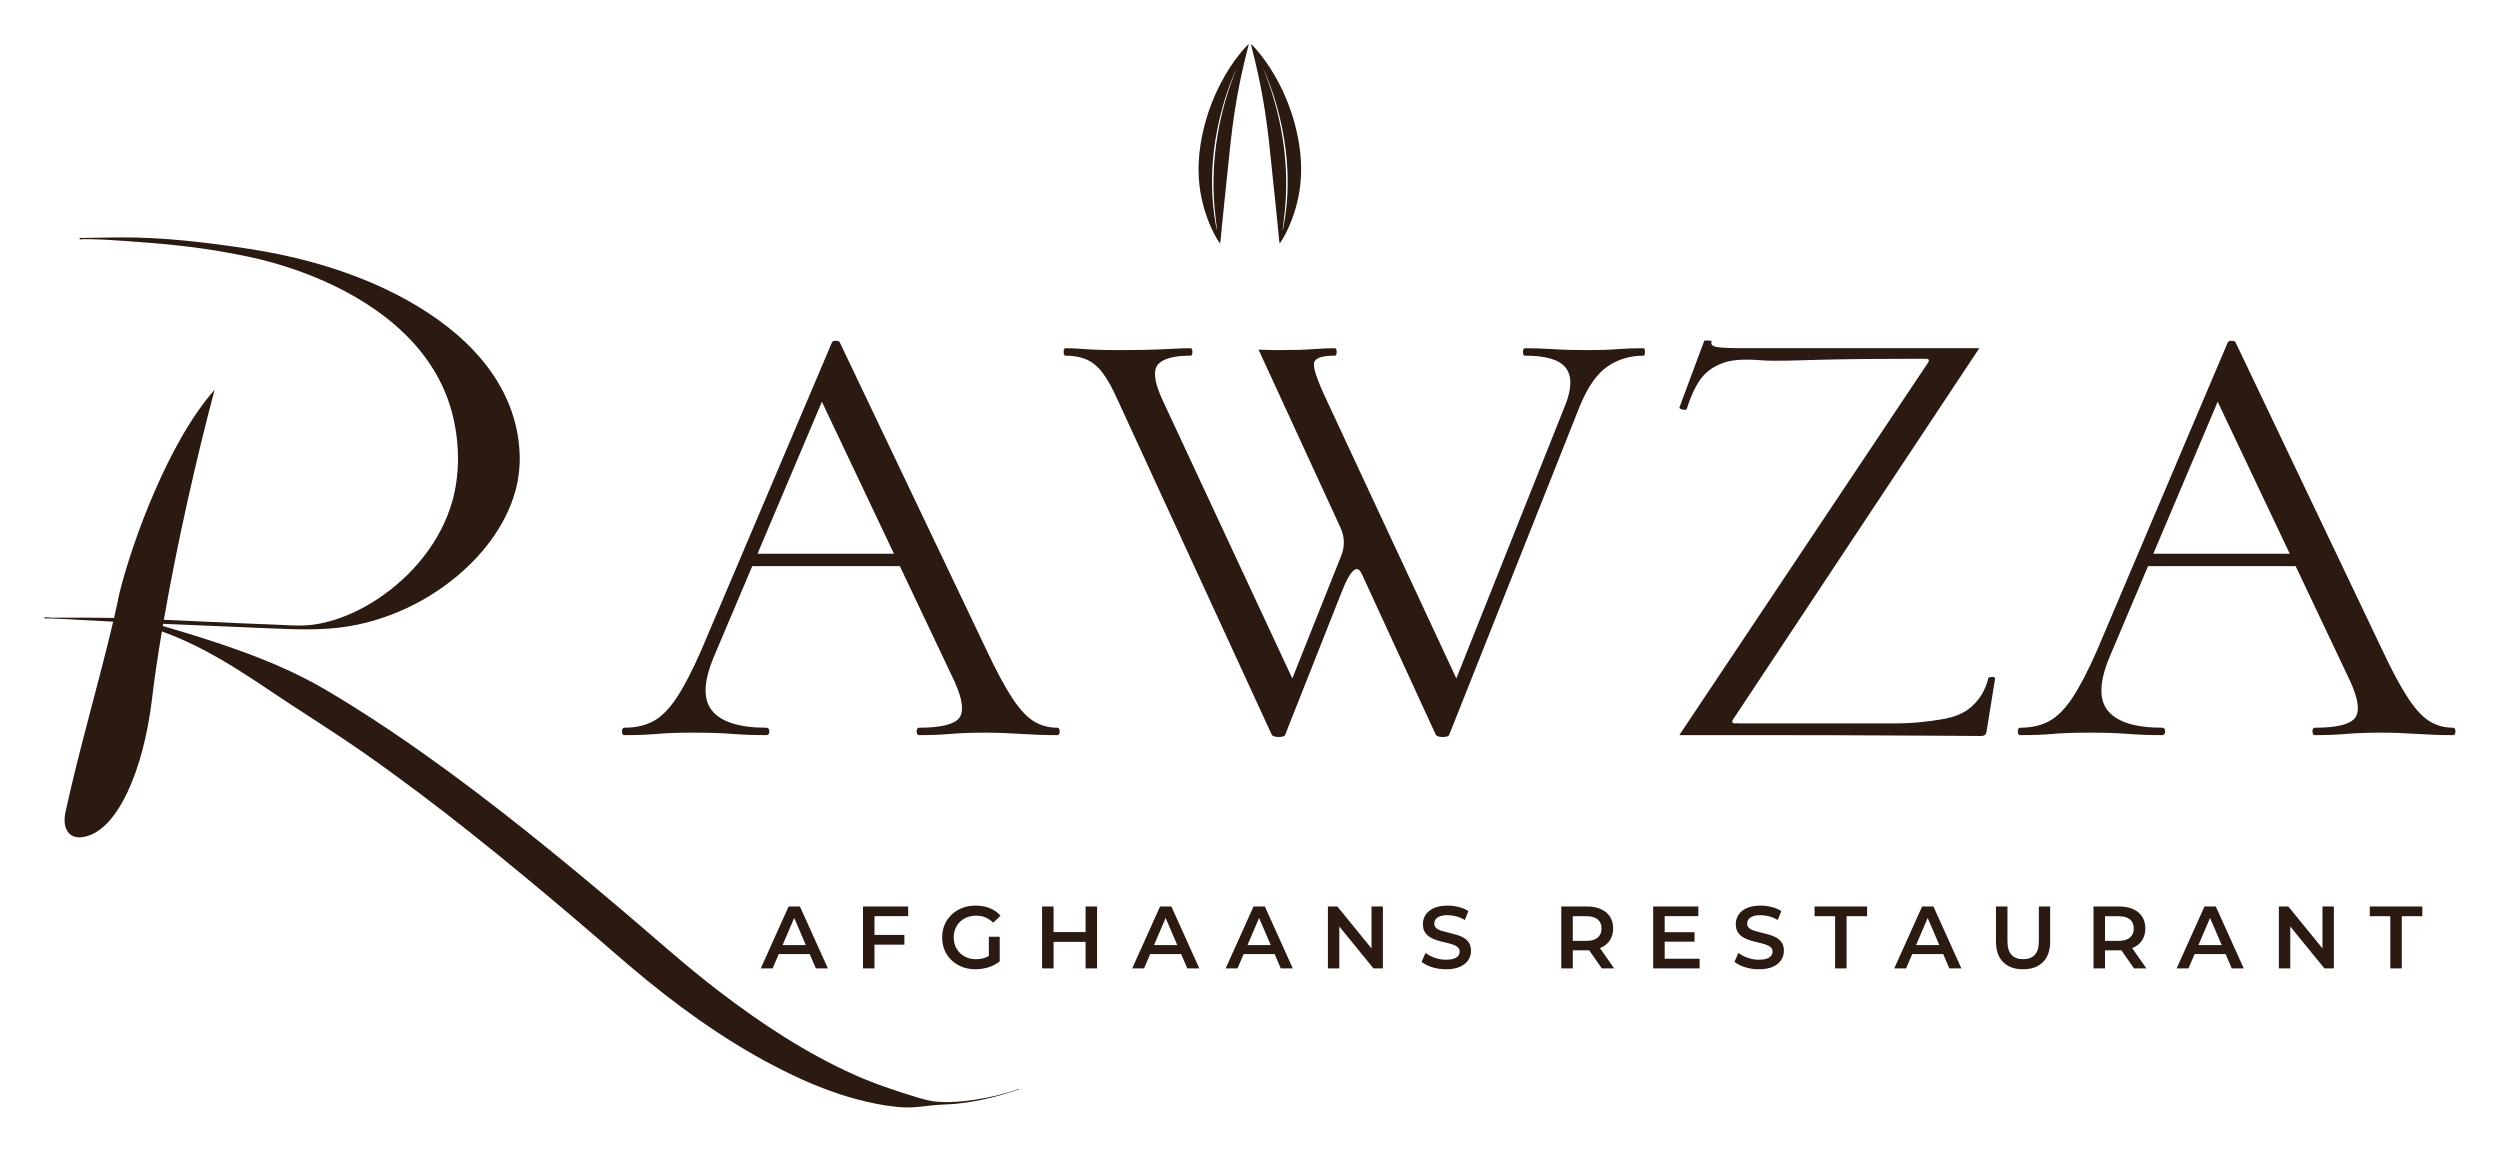
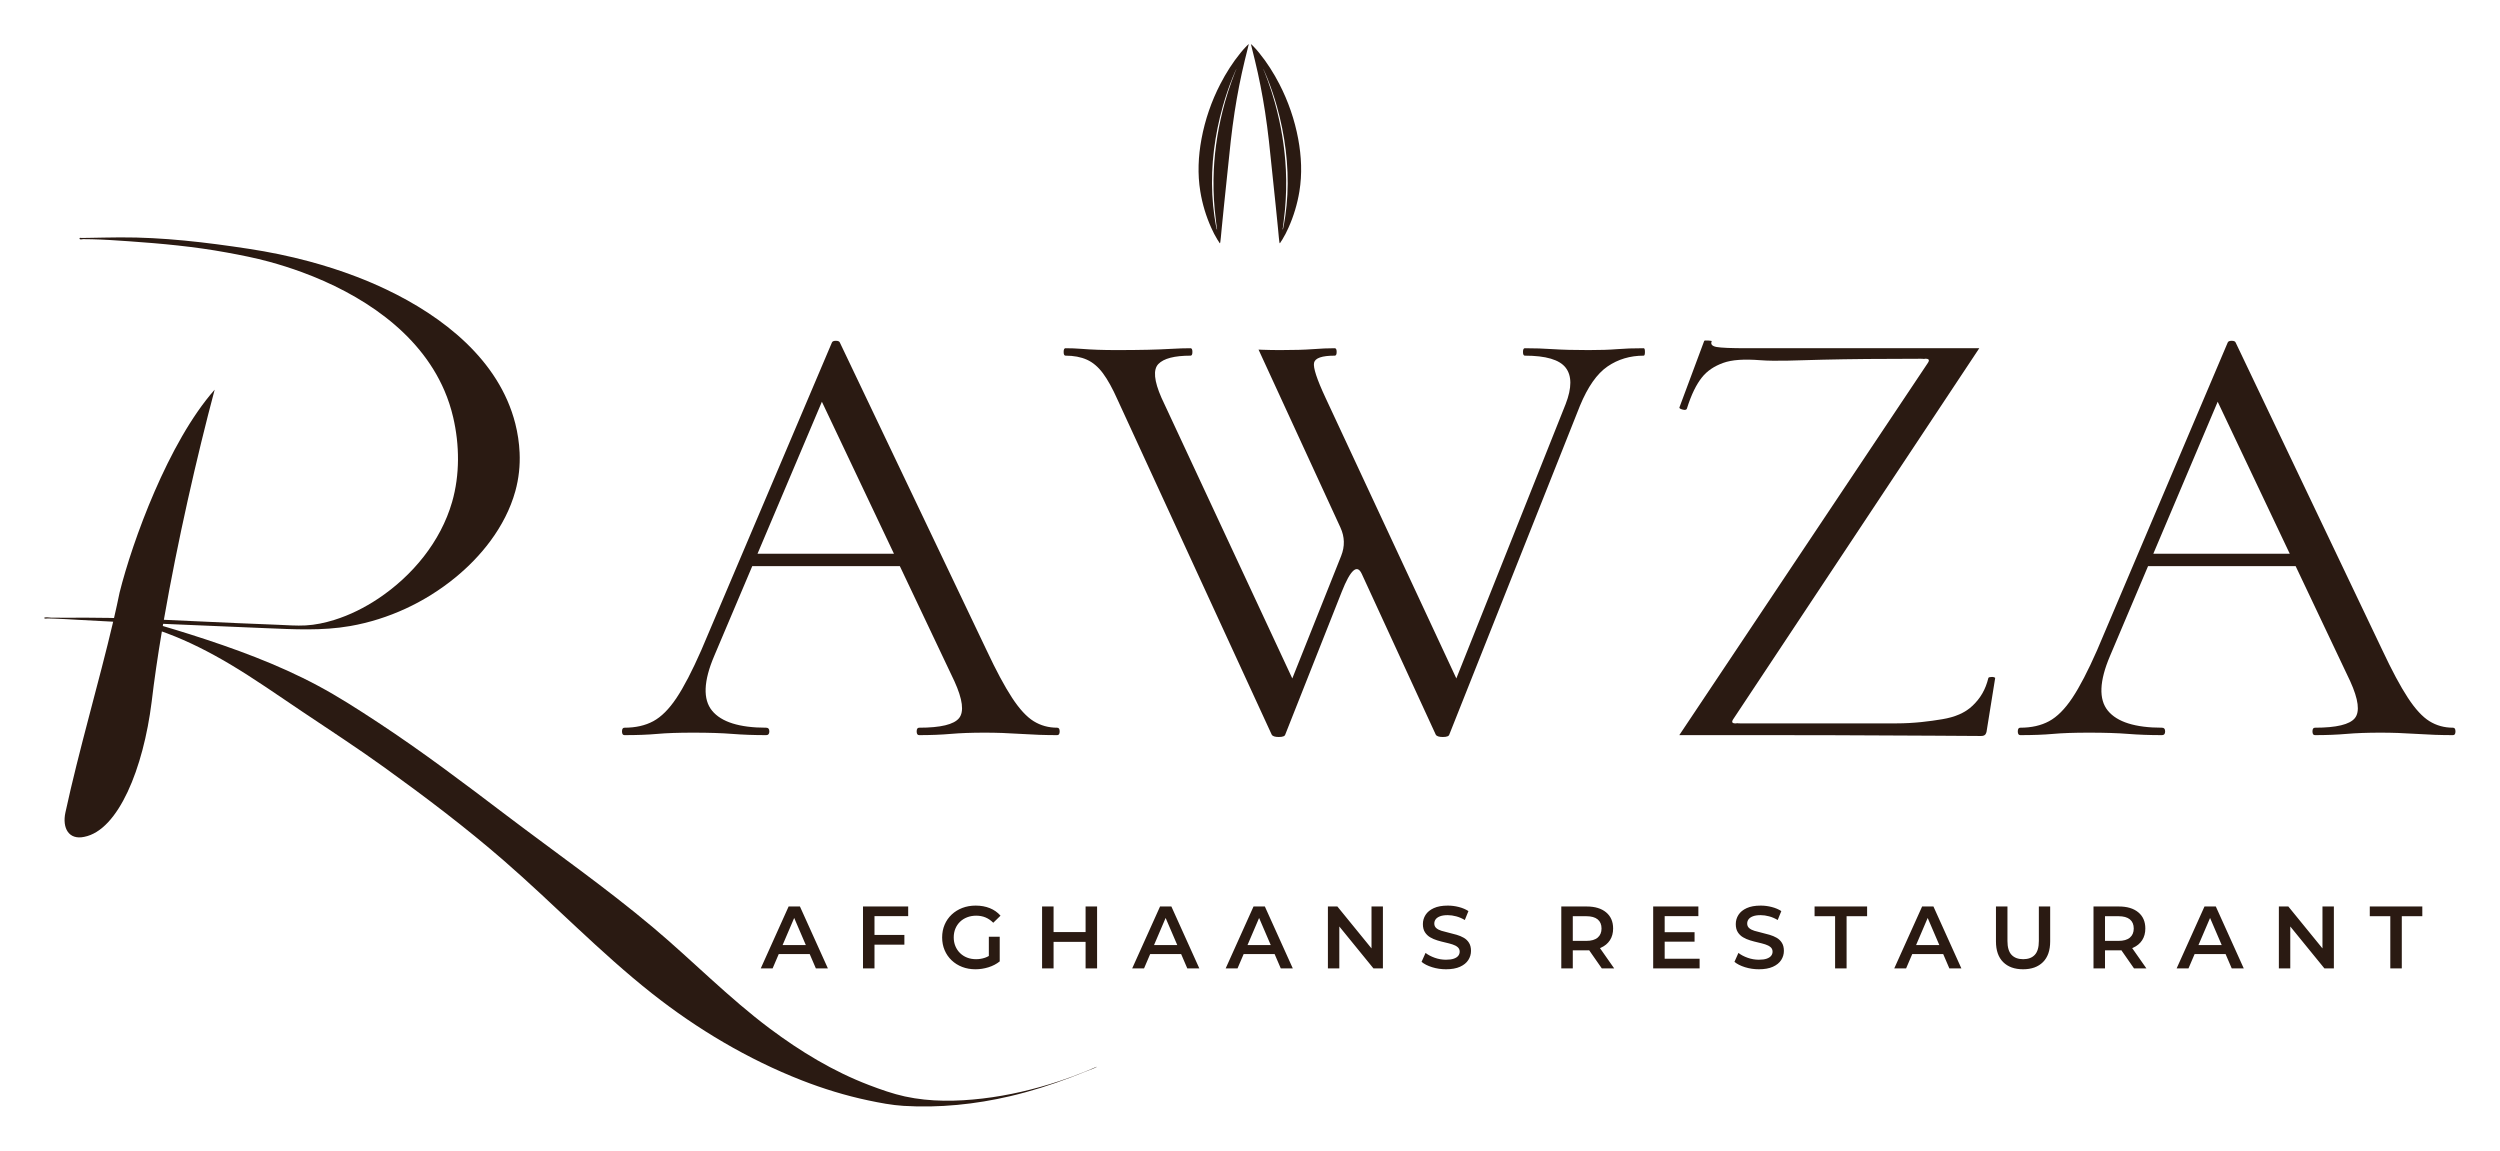
- <svg xmlns="http://www.w3.org/2000/svg" version="1.1" viewBox="0 0 4523 2084" width="1130.75px" height="521px">
+ <svg xmlns="http://www.w3.org/2000/svg" version="1.1" viewBox="0 0 4523 2082" width="1130.75px" height="520.5px">
  <g id="SYMBOL">
    <path id="LANCET" fill="#2A1A12" fill-rule="nonzero" d="M2207.22,440c-0.88,0.13 -1.18,-1.32 -1.72,-2.02c-0.75,-0.97 -2.14,-3.14 -2.79,-4.18c-4.34,-6.95 -8.01,-14.33 -11.37,-21.79c-9.39,-20.86 -16.05,-43 -19.74,-65.58c-5.19,-31.71 -3.7,-63.67 2.16,-95.18c6.41,-34.48 17.94,-67.99 34.03,-99.14c10.28,-19.9 22.36,-39.02 36.53,-56.39c3.51,-4.3 7.13,-8.56 11.07,-12.47c0.12,-0.11 3.4,-3.37 3.67,-3.24c0.7,0.33 -0.26,1.53 -0.41,2.29c-0.19,0.93 -0.82,3.55 -1.04,4.47c-1.79,7.38 -3.7,14.74 -5.49,22.12c-7.52,30.91 -13.6,62.13 -18.45,93.57c-5.42,35.13 -9.01,70.43 -12.56,105.78c-2.12,21.07 -4.39,42.12 -6.6,63.17c-1.43,13.64 -2.8,27.29 -4.12,40.94c-0.89,9.19 -2.38,27.53 -3.17,27.65zM2201.7,415.1c0.8,-0.08 -0.07,-1.6 -0.14,-2.4c-0.29,-3.2 -0.83,-6.39 -1.24,-9.57c-1.04,-8.03 -1.97,-16.07 -2.7,-24.13c-2.16,-23.68 -2.74,-47.51 -1.61,-71.27c1.97,-41.19 8.8,-82.26 19.9,-121.96c3.74,-13.37 7.99,-26.6 12.73,-39.66c1.66,-4.57 3.39,-9.12 5.15,-13.65c0.01,-0.02 1.76,-4.5 1.76,-4.52c0.28,-0.76 1.58,-2 0.82,-2.28c-0.11,-0.04 -2.05,4.39 -2.06,4.41c-1.63,3.71 -3.19,7.46 -4.7,11.23c-6.71,16.73 -12.47,33.84 -17.35,51.18c-14.56,51.72 -21.69,105.93 -18.94,159.66c0.67,13.07 1.9,26.12 3.77,39.08c1.15,7.97 3.78,23.97 4.59,23.88zM2312.06,412.36c-1.33,-13.65 -2.7,-27.3 -4.12,-40.94c-2.2,-21.06 -4.48,-42.11 -6.6,-63.17c-3.55,-35.36 -7.14,-70.65 -12.56,-105.78c-4.85,-31.44 -10.93,-62.66 -18.45,-93.57c-1.79,-7.38 -3.7,-14.74 -5.49,-22.12c-0.22,-0.92 -0.86,-3.54 -1.04,-4.47c-0.15,-0.76 -1.11,-1.96 -0.41,-2.29c0.27,-0.13 3.55,3.13 3.67,3.24c3.94,3.92 7.57,8.17 11.07,12.47c14.16,17.37 26.25,36.49 36.53,56.39c16.09,31.16 27.61,64.67 34.03,99.14c5.86,31.51 7.36,63.47 2.16,95.18c-3.7,22.57 -10.35,44.72 -19.74,65.58c-3.36,7.46 -7.03,14.84 -11.37,21.79c-0.65,1.04 -2.04,3.21 -2.79,4.18c-0.54,0.7 -0.85,2.15 -1.72,2.02c-0.79,-0.12 -2.27,-18.46 -3.17,-27.65zM2325.34,391.22c1.87,-12.96 3.11,-26.01 3.77,-39.08c2.74,-53.73 -4.39,-107.93 -18.94,-159.66c-4.88,-17.35 -10.64,-34.46 -17.35,-51.18c-1.51,-3.77 -3.07,-7.52 -4.7,-11.23c-0.01,-0.01 -1.95,-4.45 -2.06,-4.41c-0.76,0.28 0.54,1.52 0.82,2.28c0.01,0.02 1.76,4.5 1.76,4.52c1.77,4.53 3.49,9.08 5.15,13.65c4.74,13.05 9,26.28 12.73,39.66c11.1,39.7 17.93,80.78 19.9,121.96c1.13,23.76 0.55,47.58 -1.61,71.27c-0.73,8.06 -1.66,16.11 -2.7,24.13c-0.41,3.18 -0.95,6.37 -1.24,9.57c-0.07,0.8 -0.94,2.32 -0.14,2.4c0.81,0.08 3.44,-15.91 4.59,-23.88z" />
  </g>
  <g id="WORDMARK">
-     <path id="LETTER_R" fill="#2A1A12" fill-rule="nonzero" d="M150.63,432.62c-2.1,0 -4.55,1.17 -6.3,0.02c-0.58,-0.39 -0.58,-1.71 0,-2.1c0.87,-0.59 2.1,-0.02 3.15,-0.03c4.21,-0.04 8.41,-0.1 12.62,-0.16c18.95,-0.29 37.89,-0.78 56.84,-0.88c78.2,-0.42 155.82,8.92 232.98,20.66c36.78,5.6 73.29,13.09 109.23,22.74c29.02,7.79 57.67,16.97 85.72,27.72c18.25,6.99 36.24,14.65 53.88,23.05c102.49,48.75 204.21,127.56 233.49,242.6c4.38,17.2 7,34.86 7.82,52.59c1.08,23.5 -1.42,46.89 -7.67,69.58c-9,32.67 -25.04,63.11 -45.12,90.3c-18.27,24.73 -39.94,46.91 -63.73,66.36c-54.54,44.61 -120.62,75.44 -190.08,87.59c-50.7,8.87 -101.94,5.85 -153.07,3.8c-60.92,-2.44 -121.82,-5.17 -182.74,-7.72c-0.82,-0.03 -1.64,-0.07 -2.47,-0.1c-0.22,1.3 -0.45,2.6 -0.67,3.89c14.78,4.31 29.53,8.68 44.24,13.22c72.28,22.31 144.65,46.88 212.19,81.28c29.56,15.05 57.92,32.44 86.04,49.98c44.73,27.91 88.46,57.38 131.45,87.89c123.32,87.52 240.65,183.23 356,280.91c58.74,49.74 115.82,101.38 177.03,148.11c76.01,58.03 156.78,111.45 244.29,150.58c36.53,16.34 74.25,28.84 112.47,40.53c12.34,3.77 25.86,7.55 38.79,8.38c29.05,1.86 59.68,-1.98 88.15,-7.5c13.04,-2.52 25.95,-5.7 38.67,-9.51c4.9,-1.47 9.76,-3.03 14.6,-4.69c0.97,-0.33 1.93,-0.67 2.9,-1.01c0.98,-0.35 3.99,-0.92 3.11,-0.36c-2.32,1.47 -6.09,2.16 -8.69,3.05c-7.75,2.65 -15.56,5.12 -23.42,7.4c-26.6,7.72 -53.86,13.23 -81.43,16.03c-11.29,1.15 -22.57,1.31 -33.88,2.07c-20.18,1.35 -39.65,5.45 -60.04,4.64c-23.15,-0.92 -46.41,-5.09 -68.95,-10.28c-46.26,-10.65 -90.9,-27.69 -133.72,-48.04c-93.92,-44.63 -181.73,-104.79 -262.26,-170.33c-45.21,-36.8 -88.65,-75.88 -133.11,-113.59c-124.7,-105.75 -251.62,-209.41 -385.88,-302.87c-42.32,-29.46 -85.94,-56.79 -128.97,-85.17c-41.46,-27.35 -82.27,-55.77 -125.28,-80.67c-31.7,-18.35 -64.57,-34.74 -98.89,-47.6c-2.35,-0.88 -4.71,-1.74 -7.08,-2.58c-7.5,44.75 -13.83,87.82 -18.51,127.6c-15,120 -60,232 -122,244c-28,6 -40,-16 -34,-44c23.97,-111.31 61.14,-237.28 86.4,-345.27c-21.52,-1.01 -43.04,-2.13 -64.56,-3.43c-13.64,-0.83 -27.29,-1.59 -40.94,-2.09c-4.2,-0.15 -8.4,-0.28 -12.61,-0.38c-2.1,-0.05 -4.4,0.76 -6.3,-0.13c-0.42,-0.2 -0.4,-1.22 0.03,-1.4c2.87,-1.22 9.44,0.13 12.61,0.15c8.41,0.07 16.82,0.09 25.24,0.09c26.3,-0.02 52.59,-0.27 78.89,0.33c3.07,0.07 6.13,0.14 9.2,0.22c3.65,-15.8 7.03,-31.2 10.06,-46.09c23,-92 88,-272 172,-367c-32.09,120.35 -67.38,275.28 -91.89,416.29c44.61,1.93 89.22,4.2 133.81,6.08c24.15,1.02 48.3,2.02 72.46,2.95c16.66,0.64 33.53,2.07 50.19,1.15c17.57,-0.96 35,-4.69 51.77,-9.91c28.28,-8.81 55.06,-22.25 79.67,-38.66c61.72,-41.16 112.87,-102.81 133.58,-174.79c14.18,-49.3 13.55,-103.42 1.93,-153.18c-3.84,-16.47 -9.1,-32.61 -15.77,-48.16c-45.97,-107.1 -152.08,-175.51 -257.76,-214.37c-19.52,-7.18 -39.37,-13.47 -59.43,-18.95c-25.28,-6.91 -50.8,-11.88 -76.55,-16.62c-58.97,-10.87 -118.12,-16.24 -177.87,-20.43c-22,-1.54 -44.02,-3.04 -66.07,-3.57c-5.25,-0.13 -10.51,-0.2 -15.76,-0.22z" />
+     <path id="LETTER_R" fill="#2A1A12" fill-rule="nonzero" d="M150.63,432.62c-2.1,0 -4.55,1.17 -6.3,0.02c-0.58,-0.39 -0.58,-1.71 0,-2.1c0.87,-0.59 2.1,-0.02 3.15,-0.03c4.21,-0.04 8.41,-0.1 12.62,-0.16c18.95,-0.29 37.89,-0.78 56.84,-0.88c78.2,-0.42 155.82,8.92 232.98,20.66c36.78,5.6 73.29,13.09 109.23,22.74c29.02,7.79 57.67,16.97 85.72,27.72c18.25,6.99 36.24,14.65 53.88,23.05c102.49,48.75 204.21,127.56 233.49,242.6c4.38,17.2 7,34.86 7.82,52.59c1.08,23.5 -1.42,46.89 -7.67,69.58c-9,32.67 -25.04,63.11 -45.12,90.3c-18.27,24.73 -39.94,46.91 -63.73,66.36c-54.54,44.61 -120.62,75.44 -190.08,87.59c-50.7,8.87 -101.94,5.85 -153.07,3.8c-60.92,-2.44 -121.82,-5.17 -182.74,-7.72c-0.82,-0.03 -1.64,-0.07 -2.47,-0.1c-0.22,1.31 -0.45,2.61 -0.67,3.91c16.59,4.89 33.13,9.91 49.61,15.15c78.87,25.12 157.56,53.61 230.7,92.7c37.46,20.02 73.34,43.18 108.82,66.49c80.2,52.68 156.49,110.49 232.9,168.44c88.51,67.13 179.68,130.87 264.76,202.41c71.46,60.08 136.56,127.12 211.47,183.15c55.23,41.31 114.78,77.54 179.4,102.18c21.05,8.02 43,15.85 65.04,20.65c46.07,10.03 93.91,9.19 140.5,3.72c47.11,-5.53 93.52,-16.49 138.52,-31.41c15.74,-5.22 31.27,-10.98 46.63,-17.21c5.12,-2.08 10.22,-4.2 15.31,-6.36c1.02,-0.43 2.03,-0.87 3.05,-1.3c1.02,-0.44 4.16,-1.5 3.2,-0.94c-4.64,2.7 -10.3,4.41 -15.27,6.46c-10.22,4.22 -20.52,8.22 -30.85,12.15c-36.19,13.78 -73.16,25.57 -110.87,34.43c-62.6,14.71 -128.4,21.44 -192.7,17.48c-21.38,-1.32 -42.83,-5.47 -63.75,-9.88c-41.15,-8.68 -81.47,-21.07 -120.62,-36.38c-96.96,-37.91 -189.22,-92.69 -270.84,-157.19c-94.37,-74.57 -177.74,-161.95 -268.47,-240.71c-68.68,-59.62 -141.56,-114.75 -215.32,-167.9c-48.79,-35.16 -99.09,-67.86 -149.02,-101.34c-43.65,-29.27 -86.65,-59.58 -131.88,-86.4c-35.92,-21.29 -73.24,-40.32 -112.36,-55.03c-3.19,-1.2 -6.4,-2.37 -9.62,-3.5c-7.51,44.76 -13.83,87.84 -18.51,127.63c-15,120 -60,232 -122,244c-28,6 -40,-16 -34,-44c23.97,-111.31 61.14,-237.28 86.4,-345.27c-21.52,-1.01 -43.04,-2.13 -64.56,-3.43c-13.64,-0.83 -27.29,-1.59 -40.94,-2.09c-4.2,-0.15 -8.4,-0.28 -12.61,-0.38c-2.1,-0.05 -4.4,0.76 -6.3,-0.13c-0.42,-0.2 -0.4,-1.22 0.03,-1.4c2.87,-1.22 9.44,0.13 12.61,0.15c8.41,0.07 16.82,0.09 25.24,0.09c26.3,-0.02 52.59,-0.27 78.89,0.33c3.07,0.07 6.13,0.14 9.2,0.22c3.65,-15.8 7.03,-31.2 10.06,-46.09c23,-92 88,-272 172,-367c-32.09,120.35 -67.38,275.28 -91.89,416.29c44.61,1.93 89.22,4.2 133.81,6.08c24.15,1.02 48.3,2.02 72.46,2.95c16.66,0.64 33.53,2.07 50.19,1.15c17.57,-0.96 35,-4.69 51.77,-9.91c28.28,-8.81 55.06,-22.25 79.67,-38.66c61.72,-41.16 112.87,-102.81 133.58,-174.79c14.18,-49.3 13.55,-103.42 1.93,-153.18c-3.84,-16.47 -9.1,-32.61 -15.77,-48.16c-45.97,-107.1 -152.08,-175.51 -257.76,-214.37c-19.52,-7.18 -39.37,-13.47 -59.43,-18.95c-25.28,-6.91 -50.8,-11.88 -76.55,-16.62c-58.97,-10.87 -118.12,-16.24 -177.87,-20.43c-22,-1.54 -44.02,-3.04 -66.07,-3.57c-5.25,-0.13 -10.51,-0.2 -15.76,-0.22z" />
    <path id="LETTER_A_1" fill="#2A1A12" fill-rule="nonzero" d="M1627.99,1024.25h-267l-68.79,162.4c-19.41,45.55 -20.72,78.59 -3.92,99.12c16.8,20.53 49.47,30.8 98,30.8c3.73,0 5.6,2.24 5.6,6.72c0,4.48 -1.87,6.72 -5.6,6.72c-22.4,0 -42.93,-0.75 -61.6,-2.24c-18.67,-1.49 -42.19,-2.24 -70.56,-2.24c-26.88,0 -48.53,0.75 -64.96,2.24c-16.43,1.49 -36.21,2.24 -59.36,2.24c-2.99,0 -4.48,-2.24 -4.48,-6.72c0,-4.48 1.49,-6.72 4.48,-6.72c20.16,0 37.52,-3.92 52.08,-11.76c14.56,-7.84 28.56,-21.84 42,-42c13.44,-20.16 28.37,-48.91 44.8,-86.24l236.32,-556.64c0.75,-2.24 3.17,-3.36 7.28,-3.36c4.11,0 6.53,1.12 7.28,3.36l265.44,556.64c17.17,36.59 32.48,65.15 45.92,85.68c13.44,20.53 26.51,34.72 39.2,42.56c12.69,7.84 26.88,11.76 42.56,11.76c2.99,0 4.48,2.24 4.48,6.72c0,4.48 -1.49,6.72 -4.48,6.72c-21.65,0 -43.68,-0.75 -66.08,-2.24c-22.4,-1.49 -44.05,-2.24 -64.96,-2.24c-23.89,0 -44.43,0.75 -61.6,2.24c-17.17,1.49 -36.21,2.24 -57.12,2.24c-2.99,0 -4.48,-2.24 -4.48,-6.72c0,-4.48 1.49,-6.72 4.48,-6.72c38.83,0 62.91,-5.79 72.24,-17.36c9.33,-11.57 6.53,-33.79 -8.4,-66.64zM1370.48,1001.85h246.89l-130.4,-275.02z" />
    <path id="LETTER_W" fill="#2A1A12" fill-rule="nonzero" d="M2427.58,1070.44l-102.27,258.45c-0.75,2.99 -4.67,4.48 -11.76,4.48c-7.09,0 -11.39,-1.49 -12.88,-4.48l-278.88,-605.92c-8.96,-20.16 -17.73,-36.03 -26.32,-47.6c-8.59,-11.57 -18.29,-19.79 -29.12,-24.64c-10.83,-4.85 -23.71,-7.28 -38.64,-7.28c-2.24,0 -3.36,-2.24 -3.36,-6.72c0,-4.48 1.12,-6.72 3.36,-6.72c9.71,0 19.23,0.37 28.56,1.12c9.33,0.75 19.23,1.31 29.68,1.68c10.45,0.37 21.65,0.56 33.6,0.56c21.65,0 40.51,-0.19 56.56,-0.56c16.05,-0.37 30.43,-0.93 43.12,-1.68c12.69,-0.75 24.27,-1.12 34.72,-1.12c2.24,0 3.36,2.24 3.36,6.72c0,4.48 -1.12,6.72 -3.36,6.72c-29.12,0 -48.53,5.04 -58.24,15.12c-9.71,10.08 -7.84,30.43 5.6,61.04l236.71,507.84l88.4,-221.67c6.91,-17.34 6.47,-34.49 -1.34,-51.44l-106.49,-231.36c-1.14,-2.55 -2.29,-5.04 -3.43,-7.46l-38.21,-83.02c2.47,0.12 4.96,0.22 7.48,0.31c10.08,0.37 20.72,0.56 31.92,0.56c24.64,0 44.24,-0.56 58.8,-1.68c14.56,-1.12 27.81,-1.68 39.76,-1.68c2.24,0 3.36,2.24 3.36,6.72c0,4.48 -1.12,6.72 -3.36,6.72c-23.15,0 -35.65,4.29 -37.52,12.88c-1.87,8.59 5.04,29.68 20.72,63.28l236.69,507.81l197.87,-496.61c11.2,-29.12 11.2,-50.96 0,-65.52c-11.2,-14.56 -35.84,-21.84 -73.92,-21.84c-2.24,0 -3.36,-2.24 -3.36,-6.72c0,-4.48 1.12,-6.72 3.36,-6.72c17.17,0 34.16,0.56 50.96,1.68c16.8,1.12 38.27,1.68 64.4,1.68c20.91,0 38.08,-0.56 51.52,-1.68c13.44,-1.12 29.49,-1.68 48.16,-1.68c1.49,0 2.24,2.24 2.24,6.72c0,4.48 -0.75,6.72 -2.24,6.72c-24.64,0 -46.48,6.53 -65.52,19.6c-19.04,13.07 -35.65,36.77 -49.84,71.12l-236.32,594.72c-0.75,2.99 -4.67,4.48 -11.76,4.48c-7.09,0 -11.39,-1.49 -12.88,-4.48l-133.8,-290.71c-8.36,-18.17 -20.39,-7.42 -36.09,32.26z" />
    <path id="LETTER_Z" fill="#2A1A12" fill-rule="nonzero" d="M3481.6,649.5c-1.5,-0.3 -3.6,-0.44 -6.29,-0.44c-70.93,0 -129.92,0.56 -176.96,1.68c-47.04,1.12 -84.93,3.19 -113.68,0.95c-28.75,-2.24 -51.15,-0.95 -67.2,4.91c-16.05,5.86 -28.93,14.24 -38.64,26.6c-9.71,12.36 -18.67,29.85 -26.88,56c-0.75,2.38 -3.36,2.99 -7.84,1.79c-3.84,-1.03 -5.76,-2.19 -5.76,-3.49c0,-0.22 0.05,-0.44 0.16,-0.66l44.8,-120.25c0.75,-0.6 3.36,-0.75 7.84,-0.45c4.48,0.3 6.35,0.75 5.6,1.34c-2.24,5.38 0.75,8.81 8.96,10.3c8.21,1.49 26.51,2.24 54.88,2.24c44.8,0 99.68,0 164.64,0c47.63,0 104.09,0 169.38,0h86.28l-445.21,671.26c-3.32,5 -1.97,7.5 4.03,7.5h2l0.32,-0.48c1.5,0.29 3.58,0.44 6.25,0.44c61.23,0 116.11,0 164.64,0c48.53,0 87.73,0 117.6,0c32.85,0 60.67,-3.74 83.44,-7.54c22.77,-3.8 41.07,-11.29 54.88,-24.49c13.81,-13.2 23.33,-28.62 28.56,-50.32c0.75,-1.08 2.99,-1.68 6.72,-1.68c3.73,0 5.6,1.68 5.6,1.68l-15.68,97.54c0,0 -0.75,3.17 -2.24,4.95c-1.49,1.78 -4.11,2.67 -7.84,2.67c-55.25,-0.51 -113.68,-0.59 -175.28,-0.96c-61.6,-0.37 -123.2,-0.56 -184.8,-0.56c-32.88,0 -64.97,0 -96.26,0h-89.26v-0.29l449.58,-673.23c3.33,-4.99 2,-7.48 -4,-7.48h-2.01z" />
    <path id="LETTER_A_2" fill="#2A1A12" fill-rule="nonzero" d="M4153.27,1024.25h-267l-68.79,162.4c-19.41,45.55 -20.72,78.59 -3.92,99.12c16.8,20.53 49.47,30.8 98,30.8c3.73,0 5.6,2.24 5.6,6.72c0,4.48 -1.87,6.72 -5.6,6.72c-22.4,0 -42.93,-0.75 -61.6,-2.24c-18.67,-1.49 -42.19,-2.24 -70.56,-2.24c-26.88,0 -48.53,0.75 -64.96,2.24c-16.43,1.49 -36.21,2.24 -59.36,2.24c-2.99,0 -4.48,-2.24 -4.48,-6.72c0,-4.48 1.49,-6.72 4.48,-6.72c20.16,0 37.52,-3.92 52.08,-11.76c14.56,-7.84 28.56,-21.84 42,-42c13.44,-20.16 28.37,-48.91 44.8,-86.24l236.32,-556.64c0.75,-2.24 3.17,-3.36 7.28,-3.36c4.11,0 6.53,1.12 7.28,3.36l265.44,556.64c17.17,36.59 32.48,65.15 45.92,85.68c13.44,20.53 26.51,34.72 39.2,42.56c12.69,7.84 26.88,11.76 42.56,11.76c2.99,0 4.48,2.24 4.48,6.72c0,4.48 -1.49,6.72 -4.48,6.72c-21.65,0 -43.68,-0.75 -66.08,-2.24c-22.4,-1.49 -44.05,-2.24 -64.96,-2.24c-23.89,0 -44.43,0.75 -61.6,2.24c-17.17,1.49 -36.21,2.24 -57.12,2.24c-2.99,0 -4.48,-2.24 -4.48,-6.72c0,-4.48 1.49,-6.72 4.48,-6.72c38.83,0 62.91,-5.79 72.24,-17.36c9.33,-11.57 6.53,-33.79 -8.4,-66.64zM3895.76,1001.85h246.89l-130.4,-275.02z" />
  </g>
  <g id="DESCRIPTOR">
    <path id="DESCRIPTOR" fill="#2A1A12" fill-rule="nonzero" d="M1397.81,1752.01h-21.44l50.4,-112h20.48l50.56,112h-21.76l-11.13,-25.92h-56.02zM1457.9,1709.77l-21.05,-49.02l-20.97,49.02zM1582.13,1752.01h-20.8v-112h81.76v17.44h-60.96v34.08h54.08v17.6l-54.08,0zM1764.85,1753.61c-8.75,0 -16.77,-1.41 -24.08,-4.24c-7.31,-2.83 -13.68,-6.83 -19.12,-12c-5.44,-5.17 -9.65,-11.28 -12.64,-18.32c-2.99,-7.04 -4.48,-14.72 -4.48,-23.04c0,-8.32 1.49,-16 4.48,-23.04c2.99,-7.04 7.23,-13.15 12.72,-18.32c5.49,-5.17 11.92,-9.17 19.28,-12c7.36,-2.83 15.41,-4.24 24.16,-4.24c9.49,0 18.05,1.55 25.68,4.64c7.63,3.09 14.05,7.63 19.28,13.6l-13.12,12.8c-4.37,-4.37 -9.09,-7.6 -14.16,-9.68c-5.07,-2.08 -10.64,-3.12 -16.72,-3.12c-5.87,0 -11.31,0.96 -16.32,2.88c-5.01,1.92 -9.33,4.64 -12.96,8.16c-3.63,3.52 -6.43,7.68 -8.4,12.48c-1.97,4.8 -2.96,10.08 -2.96,15.84c0,5.65 0.99,10.88 2.96,15.68c1.97,4.8 4.77,8.99 8.4,12.56c3.63,3.57 7.89,6.32 12.8,8.24c4.91,1.92 10.35,2.88 16.32,2.88c5.55,0 10.91,-0.88 16.08,-2.64c2.37,-0.81 4.69,-1.86 6.96,-3.18v-34.82h19.68v44.64c-5.87,4.69 -12.67,8.24 -20.4,10.64c-7.73,2.4 -15.55,3.6 -23.44,3.6zM1984.85,1752.01h-20.8v-48h-57.92v48h-20.8v-112h20.8v46.24h57.92v-46.24h20.8zM2069.81,1752.01h-21.44l50.4,-112h20.48l50.56,112h-21.76l-11.13,-25.92h-56.02zM2129.9,1709.77l-21.05,-49.02l-20.97,49.02zM2238.93,1752.01h-21.44l50.4,-112h20.48l50.56,112h-21.76l-11.13,-25.92l-56.02,0zM2299.02,1709.77l-21.05,-49.02l-20.97,49.02zM2423.09,1752.01h-20.64v-112h17.12l61.76,75.83v-75.83h20.64v112h-17.12l-61.76,-75.83zM2616.05,1753.61c-8.75,0 -17.12,-1.25 -25.12,-3.76c-8,-2.51 -14.35,-5.73 -19.04,-9.68l7.2,-16.16c4.48,3.52 10.03,6.45 16.64,8.8c6.61,2.35 13.39,3.52 20.32,3.52c5.87,0 10.61,-0.64 14.24,-1.92c3.63,-1.28 6.29,-3.01 8,-5.2c1.71,-2.19 2.56,-4.67 2.56,-7.44c0,-3.41 -1.23,-6.16 -3.68,-8.24c-2.45,-2.08 -5.63,-3.73 -9.52,-4.96c-3.89,-1.23 -8.21,-2.37 -12.96,-3.44c-4.75,-1.07 -9.49,-2.32 -14.24,-3.76c-4.75,-1.44 -9.07,-3.31 -12.96,-5.6c-3.89,-2.29 -7.07,-5.36 -9.52,-9.2c-2.45,-3.84 -3.68,-8.75 -3.68,-14.72c0,-6.08 1.63,-11.65 4.88,-16.72c3.25,-5.07 8.21,-9.12 14.88,-12.16c6.67,-3.04 15.12,-4.56 25.36,-4.56c6.72,0 13.39,0.85 20,2.56c6.61,1.71 12.37,4.16 17.28,7.36l-6.56,16.16c-5.01,-2.99 -10.19,-5.2 -15.52,-6.64c-5.33,-1.44 -10.45,-2.16 -15.36,-2.16c-5.76,0 -10.43,0.69 -14,2.08c-3.57,1.39 -6.19,3.2 -7.84,5.44c-1.65,2.24 -2.48,4.8 -2.48,7.68c0,3.41 1.2,6.16 3.6,8.24c2.4,2.08 5.55,3.71 9.44,4.88c3.89,1.17 8.24,2.32 13.04,3.44c4.8,1.12 9.57,2.37 14.32,3.76c4.75,1.39 9.07,3.2 12.96,5.44c3.89,2.24 7.04,5.28 9.44,9.12c2.4,3.84 3.6,8.69 3.6,14.56c0,5.97 -1.63,11.49 -4.88,16.56c-3.25,5.07 -8.24,9.12 -14.96,12.16c-6.72,3.04 -15.2,4.56 -25.44,4.56zM2845.49,1752.01h-20.8v-112h45.92c14.93,0 26.64,3.52 35.12,10.56c8.48,7.04 12.72,16.8 12.72,29.28c0,8.21 -1.92,15.28 -5.76,21.2c-3.84,5.92 -9.31,10.45 -16.4,13.6c-0.53,0.24 -1.07,0.46 -1.62,0.68l25.7,36.68h-22.4l-22.82,-32.75c-1.43,0.07 -2.89,0.11 -4.38,0.11h-25.28zM2845.49,1657.61v44.64h24.32c9.17,0 16.08,-1.97 20.72,-5.92c4.64,-3.95 6.96,-9.44 6.96,-16.48c0,-7.15 -2.32,-12.64 -6.96,-16.48c-4.64,-3.84 -11.55,-5.76 -20.72,-5.76zM3074.93,1752.01h-84v-112h81.76v17.44h-60.96v29.12h54.08v17.12h-54.08v30.88h63.2zM3182.13,1753.61c-8.75,0 -17.12,-1.25 -25.12,-3.76c-8,-2.51 -14.35,-5.73 -19.04,-9.68l7.2,-16.16c4.48,3.52 10.03,6.45 16.64,8.8c6.61,2.35 13.39,3.52 20.32,3.52c5.87,0 10.61,-0.64 14.24,-1.92c3.63,-1.28 6.29,-3.01 8,-5.2c1.71,-2.19 2.56,-4.67 2.56,-7.44c0,-3.41 -1.23,-6.16 -3.68,-8.24c-2.45,-2.08 -5.63,-3.73 -9.52,-4.96c-3.89,-1.23 -8.21,-2.37 -12.96,-3.44c-4.75,-1.07 -9.49,-2.32 -14.24,-3.76c-4.75,-1.44 -9.07,-3.31 -12.96,-5.6c-3.89,-2.29 -7.07,-5.36 -9.52,-9.2c-2.45,-3.84 -3.68,-8.75 -3.68,-14.72c0,-6.08 1.63,-11.65 4.88,-16.72c3.25,-5.07 8.21,-9.12 14.88,-12.16c6.67,-3.04 15.12,-4.56 25.36,-4.56c6.72,0 13.39,0.85 20,2.56c6.61,1.71 12.37,4.16 17.28,7.36l-6.56,16.16c-5.01,-2.99 -10.19,-5.2 -15.52,-6.64c-5.33,-1.44 -10.45,-2.16 -15.36,-2.16c-5.76,0 -10.43,0.69 -14,2.08c-3.57,1.39 -6.19,3.2 -7.84,5.44c-1.65,2.24 -2.48,4.8 -2.48,7.68c0,3.41 1.2,6.16 3.6,8.24c2.4,2.08 5.55,3.71 9.44,4.88c3.89,1.17 8.24,2.32 13.04,3.44c4.8,1.12 9.57,2.37 14.32,3.76c4.75,1.39 9.07,3.2 12.96,5.44c3.89,2.24 7.04,5.28 9.44,9.12c2.4,3.84 3.6,8.69 3.6,14.56c0,5.97 -1.63,11.49 -4.88,16.56c-3.25,5.07 -8.24,9.12 -14.96,12.16c-6.72,3.04 -15.2,4.56 -25.44,4.56zM3340.85,1752.01h-20.8v-94.4h-37.12v-17.6h95.04v17.6h-37.12zM3448.53,1752.01h-21.44l50.4,-112h20.48l50.56,112h-21.76l-11.13,-25.92l-56.02,0zM3508.62,1709.77l-21.05,-49.02l-20.97,49.02zM3660.21,1753.61c-15.36,0 -27.39,-4.32 -36.08,-12.96c-8.69,-8.64 -13.04,-21.12 -13.04,-37.44v-63.2h20.8v62.4c0,11.52 2.48,19.89 7.44,25.12c4.96,5.23 11.97,7.84 21.04,7.84c9.07,0 16.05,-2.61 20.96,-7.84c4.91,-5.23 7.36,-13.6 7.36,-25.12v-62.4h20.48v63.2c0,16.32 -4.35,28.8 -13.04,37.44c-8.69,8.64 -20.67,12.96 -35.92,12.96zM3808.37,1752.01h-20.8v-112h45.92c14.93,0 26.64,3.52 35.12,10.56c8.48,7.04 12.72,16.8 12.72,29.28c0,8.21 -1.92,15.28 -5.76,21.2c-3.84,5.92 -9.31,10.45 -16.4,13.6c-0.53,0.24 -1.07,0.46 -1.62,0.68l25.7,36.68h-22.4l-22.82,-32.75c-1.43,0.07 -2.89,0.11 -4.38,0.11h-25.28zM3808.37,1657.61v44.64h24.32c9.17,0 16.08,-1.97 20.72,-5.92c4.64,-3.95 6.96,-9.44 6.96,-16.48c0,-7.15 -2.32,-12.64 -6.96,-16.48c-4.64,-3.84 -11.55,-5.76 -20.72,-5.76zM3959.41,1752.01h-21.44l50.4,-112h20.48l50.56,112h-21.76l-11.13,-25.92l-56.02,0zM4019.5,1709.77l-21.05,-49.02l-20.97,49.02zM4143.57,1752.01h-20.64v-112h17.12l61.76,75.83v-75.83h20.64v112h-17.12l-61.76,-75.83zM4345.33,1752.01h-20.8v-94.4h-37.12v-17.6h95.04v17.6h-37.12z" />
  </g>
</svg>
